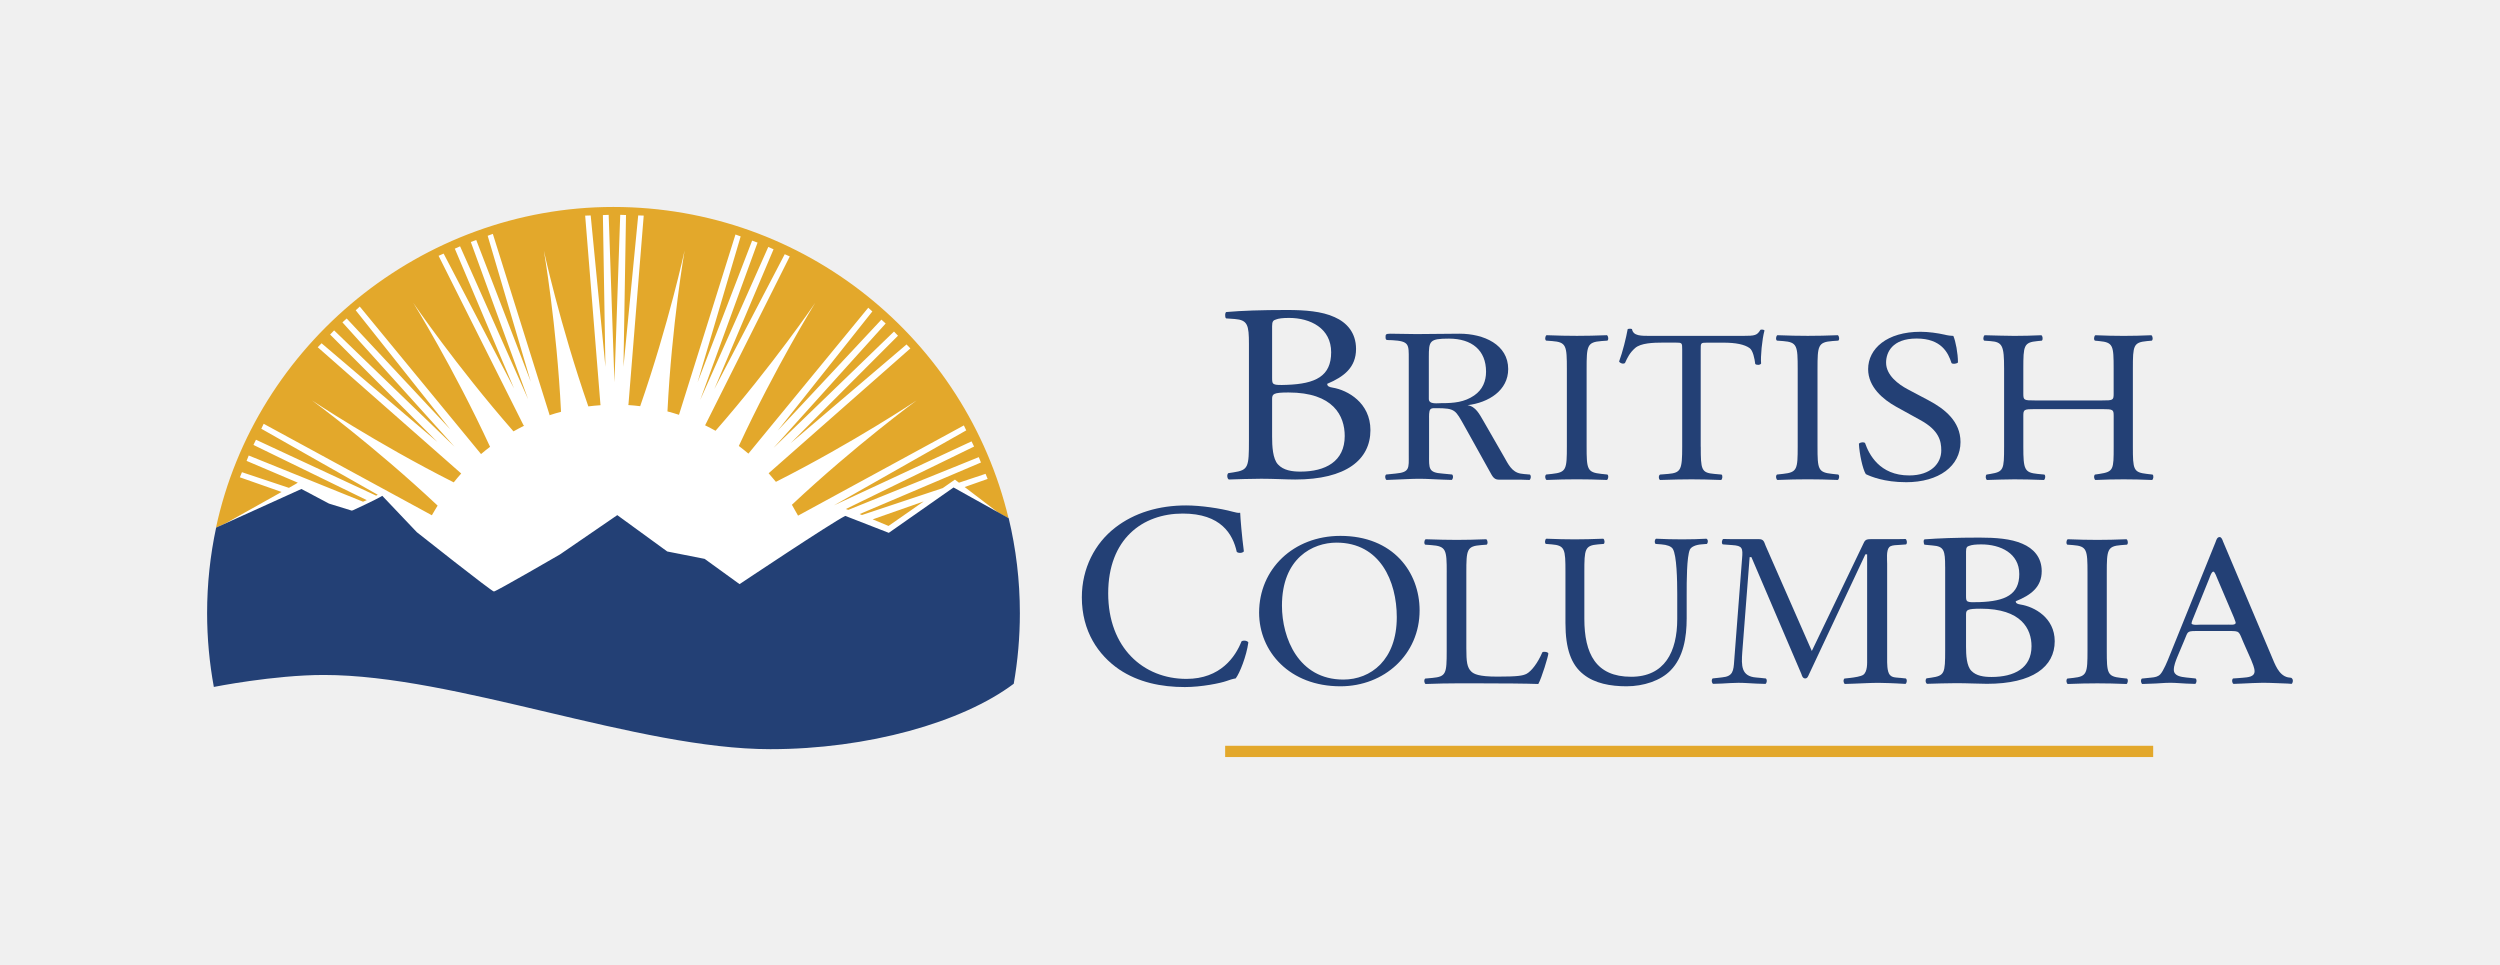
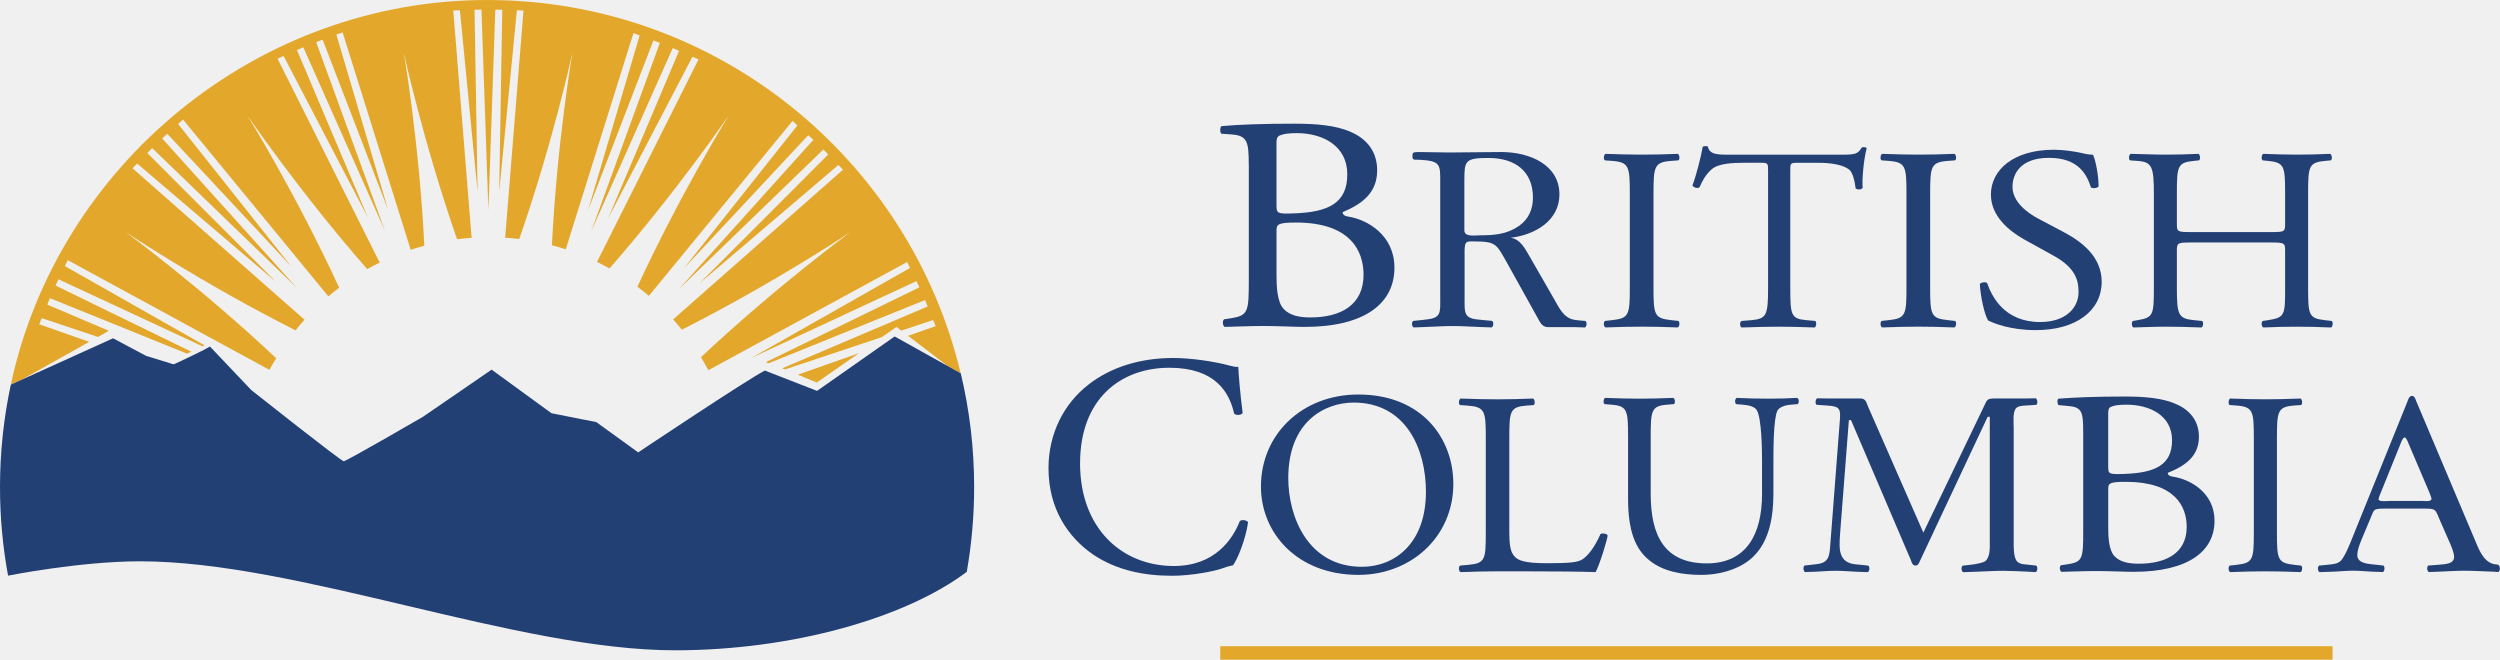
- <svg xmlns="http://www.w3.org/2000/svg" id="BC_ID" data-name="BC ID" width="848" height="327" viewBox="0 0 848 327">
+ <svg xmlns="http://www.w3.org/2000/svg" id="logo" width="793.33" height="209.34" viewBox="0 0 793.33 209.34">
  <defs>
    <style>
      .cls-1 {
-         fill: none;
+         fill: #e3a82b;
      }

-       .cls-1, .cls-2, .cls-3, .cls-4 {
+       .cls-1, .cls-2 {
        stroke-width: 0px;
      }

      .cls-2 {
-         fill: #e3a82b;
-       }
- 
-       .cls-3 {
        fill: #234075;
-       }
- 
-       .cls-4 {
-         fill: #fff;
      }
    </style>
  </defs>
-   <path class="cls-4" d="M109.64,226.31c44.72,0,106.58,25.17,151.47,25.17,32.03,0,63.29-8.54,81.08-21.13,1.24-7.39,1.9-14.97,1.9-22.72,0-75.13-60.93-136.03-136.09-136.03s-136.09,60.9-136.09,136.03c0,7.65.64,15.15,1.86,22.46,4.9-.91,21.58-3.79,35.88-3.79Z" />
-   <g>
+   <g id="actual_logo" data-name="actual logo">
+     <rect class="cls-1" x="387.22" y="205.06" width="352.98" height="4.28" />
+     <path class="cls-2" d="M396.27,52.12c0-7.17-.51-9.06-5.34-9.45l-3.36-.23c-.55-.44-.39-2.38.11-2.42,5.8-.52,13.11-.77,23.11-.77,6.77,0,13.22.48,18.06,2.71,4.62,2.03,8.17,5.91,8.17,12.1,0,6.97-4.52,10.56-10.96,13.27,0,.97.86,1.26,2.04,1.45,5.8.97,14.4,5.81,14.4,16.17,0,11.23-9.24,18.79-28.59,18.79-3.12,0-8.38-.29-12.9-.29s-8.38.2-12.36.29c-.64-.29-.86-1.84-.21-2.42l1.94-.29c5.69-.87,5.91-1.94,5.91-12.1v-36.79ZM405.08,65c0,2.71.11,2.91,5.59,2.71,10.96-.39,16.87-3.29,16.87-12.39s-7.85-13.07-16.01-13.07c-2.37,0-3.98.19-4.95.58-1.07.29-1.51.78-1.51,2.52v19.66ZM405.08,87.46c0,3.49.21,8.42,2.26,10.56,2.04,2.23,5.27,2.71,8.49,2.71,9.56,0,16.87-3.87,16.87-13.55,0-7.65-4.3-16.56-21.39-16.56-5.8,0-6.23.58-6.23,2.52v14.33Z" />
+     <path class="cls-2" d="M517.19,61.65c0-8.77-.18-10.17-5.6-10.59l-2.3-.17c-.55-.33-.37-1.82.18-2.07,4.59.16,7.71.25,11.57.25s6.79-.08,11.38-.25c.55.25.73,1.74.18,2.07l-2.29.17c-5.42.41-5.6,1.82-5.6,10.59v29.44c0,8.77.18,9.93,5.6,10.5l2.29.25c.55.33.37,1.82-.18,2.07-4.59-.17-7.71-.25-11.38-.25-3.85,0-6.98.08-11.57.25-.55-.25-.74-1.57-.18-2.07l2.3-.25c5.42-.58,5.6-1.74,5.6-10.5v-29.44Z" />
+     <path class="cls-2" d="M568.12,91.26c0,8.68.17,9.92,5.16,10.34l2.75.25c.51.33.34,1.82-.17,2.07-4.9-.17-7.83-.25-11.27-.25s-6.45.08-11.95.25c-.52-.25-.69-1.65,0-2.07l3.1-.25c4.9-.41,5.33-1.66,5.33-10.34v-36.97c0-2.56,0-2.64-2.58-2.64h-4.73c-3.7,0-8.43.16-10.58,2.07-2.06,1.82-2.92,3.64-3.87,5.71-.69.5-1.89.08-2.24-.58,1.37-3.72,2.67-9.01,3.27-12.32.26-.16,1.38-.25,1.63,0,.52,2.65,3.36,2.56,7.31,2.56h34.83c4.64,0,5.42-.16,6.71-2.31.43-.17,1.38-.08,1.55.25-.95,3.39-1.55,10.09-1.29,12.57-.34.66-1.81.66-2.23.17-.26-2.07-.86-5.13-2.15-6.04-1.98-1.41-5.25-2.07-9.98-2.07h-6.11c-2.58,0-2.5.08-2.5,2.81v36.81Z" />
+     <path class="cls-2" d="M604.98,61.65c0-8.77-.18-10.17-5.6-10.59l-2.3-.17c-.55-.33-.37-1.82.18-2.07,4.59.16,7.71.25,11.57.25s6.79-.08,11.38-.25c.55.25.74,1.74.19,2.07l-2.3.17c-5.42.41-5.6,1.82-5.6,10.59v29.44c0,8.77.18,9.93,5.6,10.5l2.3.25c.55.33.37,1.82-.19,2.07-4.59-.17-7.71-.25-11.38-.25-3.86,0-6.98.08-11.57.25-.55-.25-.73-1.57-.18-2.07l2.3-.25c5.42-.58,5.6-1.74,5.6-10.5v-29.44Z" />
+     <path class="cls-2" d="M646.12,104.76c-8.2,0-13.37-2.15-15.22-3.06-1.17-1.82-2.44-7.69-2.64-11.58.49-.58,1.95-.74,2.34-.25,1.47,4.22,5.47,12.32,16.79,12.32,8.2,0,12.2-4.55,12.2-9.51,0-3.64-.88-7.69-8-11.58l-9.27-5.13c-4.88-2.73-10.54-7.44-10.54-14.22,0-7.86,7.22-14.23,19.91-14.23,3.02,0,6.54.5,9.08,1.08,1.27.33,2.64.5,3.42.5.88,1.99,1.76,6.62,1.76,10.09-.39.5-1.95.74-2.44.25-1.27-3.97-3.9-9.35-13.27-9.35s-11.61,5.38-11.61,9.18c0,4.8,4.68,8.27,8.29,10.17l7.81,4.13c6.15,3.23,12.2,8.02,12.2,15.88,0,9.1-8.1,15.3-20.79,15.3Z" />
+     <path class="cls-2" d="M695.24,76.95c-4.27,0-4.45.16-4.45,2.65v11.66c0,8.68.44,9.84,5.43,10.34l2.58.25c.53.33.36,1.82-.18,2.07-4.8-.17-7.83-.25-11.3-.25-3.83,0-6.85.17-10.32.25-.53-.25-.71-1.57-.18-2.07l1.51-.25c4.99-.83,5.16-1.66,5.16-10.34v-29.78c0-8.68-.62-10.09-5.25-10.42l-2.31-.17c-.53-.33-.36-1.82.18-2.07,4.36.08,7.39.25,11.21.25,3.47,0,6.5-.08,10.32-.25.53.25.71,1.74.18,2.07l-1.69.17c-5.16.5-5.34,1.74-5.34,10.42v9.51c0,2.56.18,2.65,4.45,2.65h25.45c4.27,0,4.45-.08,4.45-2.65v-9.51c0-8.68-.18-9.92-5.43-10.42l-1.69-.17c-.53-.33-.36-1.82.18-2.07,4.09.16,7.12.25,10.77.25s6.5-.08,10.5-.25c.53.25.71,1.74.18,2.07l-1.87.17c-5.16.5-5.34,1.74-5.34,10.42v29.78c0,8.68.18,9.76,5.34,10.34l2.14.25c.53.33.35,1.82-.18,2.07-4.27-.17-7.3-.25-10.77-.25-3.65,0-6.85.08-10.77.25-.53-.25-.71-1.57-.18-2.07l1.69-.25c5.43-.83,5.43-1.66,5.43-10.34v-11.66c0-2.48-.18-2.65-4.45-2.65h-25.45Z" />
+     <path class="cls-2" d="M345.33,122.09c7.32-5.69,16.63-8.49,27.06-8.49,5.41,0,13.03,1.1,17.74,2.4,1.2.3,1.9.5,2.81.4.1,2.3.6,8.59,1.4,14.68-.5.7-2,.8-2.7.2-1.5-6.79-6.01-14.58-20.54-14.58-15.33,0-28.36,9.69-28.36,30.36s13.33,32.55,29.76,32.55c12.93,0,18.64-8.39,20.94-14.28.7-.5,2.21-.3,2.61.4-.7,5.19-3.31,11.78-4.81,13.68-1.2.2-2.4.6-3.51,1-2.21.8-9.42,2.3-15.83,2.3-9.02,0-17.64-1.8-24.95-6.69-8.02-5.49-14.23-14.58-14.23-27.46,0-11.09,5.01-20.57,12.63-26.46Z" />
+     <path class="cls-2" d="M400.14,154.39c0-16.54,13.03-29.2,30.92-29.2,20.06,0,30.13,13.81,30.13,28.37,0,16.71-13.37,28.87-30.13,28.87-19.28,0-30.92-13.15-30.92-28.04ZM452.5,156.12c0-13.65-6.34-28.37-22.93-28.37-9.03,0-20.76,5.87-20.76,23.99,0,12.24,6.25,28.12,23.36,28.12,10.42,0,20.32-7.44,20.32-23.74Z" />
+     <path class="cls-2" d="M559.16,147.28c0-5.13-.18-14.64-1.67-17.12-.61-.99-2.19-1.57-4.38-1.74l-2.19-.17c-.53-.58-.35-1.65.17-1.99,3.33.17,6.58.25,10,.25,3.68,0,6.05-.08,9.21-.25.7.41.61,1.49.18,1.98l-2.11.17c-2.19.17-3.86.91-4.38,1.99-1.23,2.73-1.23,12.24-1.23,16.87v9.35c0,7.2-1.23,14.81-6.14,19.77-3.77,3.89-10.26,6.04-16.75,6.04-6.05,0-12.1-1.08-16.39-4.55-4.65-3.64-6.84-9.68-6.84-19.52v-19.52c0-8.6-.18-10.01-5.26-10.42l-2.19-.17c-.53-.33-.35-1.74.17-1.99,4.39.17,7.37.25,10.87.25s6.49-.08,10.78-.25c.53.25.7,1.65.18,1.98l-2.11.17c-5.09.41-5.26,1.82-5.26,10.42v17.87c0,13.32,4.38,22.08,17.8,22.08,12.71,0,17.53-9.43,17.53-22v-9.51Z" />
+     <path class="cls-2" d="M661.06,136.94c0-6.18-.39-7.77-4.75-8.1l-3.1-.3c-.35-.32-.54-1.99.1-2.04,5.23-.39,11.82-.67,20.84-.67,6.1,0,11.92.42,16.28,2.34,4.17,1.76,7.36,5.1,7.36,10.44,0,6.01-4.07,9.11-9.88,11.44,0,.84.77,1.09,1.84,1.25,5.23.83,12.99,5.01,12.99,13.95,0,9.69-8.33,16.21-25.78,16.21-2.81,0-7.56-.25-11.63-.25s-7.56.17-11.14.25c-.58-.25-.78-1.59-.19-2.09l1.74-.25c5.14-.75,5.33-1.67,5.33-10.44v-31.74ZM669.01,148.05c0,2.34.1,2.51,5.04,2.34,9.89-.33,15.21-2.84,15.21-10.69s-7.07-11.28-14.44-11.28c-2.13,0-3.58.17-4.46.5-.97.25-1.36.67-1.36,2.17v16.96ZM669.01,167.43c0,3.01.19,7.27,2.03,9.11,1.84,1.92,4.75,2.34,7.66,2.34,8.63,0,15.21-3.34,15.21-11.7,0-6.6-3.88-14.28-19.28-14.28-5.23,0-5.62.5-5.62,2.17v12.36Z" />
+     <path class="cls-2" d="M503.15,101.85l-2.3-.2c-.46-.05-.88-.11-1.27-.17-3.36-.6-4.7-3.59-6.29-6.36l-7.94-13.82c-1.37-2.3-2.84-5.41-5.98-5.85,8.14-.98,15.49-5.67,15.49-13.74,0-9.31-9.22-13.47-18.53-13.47-5.59,0-10.68.15-16.36.15-3.14,0-6.87-.15-10-.15-1.74,0-1.76.35-1.76,1.33,0,1.44.61,1.04,2.45,1.14,6.62.37,6.37,1.61,6.37,7.28v36.25c0,5.19.45,6.74-5,7.22,0,0-.83.09-1.31.14l-2.31.24c-.55.49-.37,1.82.18,2.07,1.23-.04,3.4-.13,3.4-.13,3.01-.09,6.03-.32,9.04-.32s5.93.23,8.92.32h0c1.06.04,2.18.07,3.4.12.55-.25.74-1.57.18-2.07l-2.32-.22c-.47-.05-1.29-.12-1.29-.12-5.5-.37-5.16-1.92-5.16-7.24v-13.65c0-.8-.1-2.92.49-3.55.49-.53,1.37-.44,2.16-.44,7.45,0,7.35.71,10.88,6.91l9.61,17.28c.78,1.33,1.37,3.01,3.33,3.01h8.34c1.05.03,2.16.07,3.38.11.55-.25.73-1.57.18-2.07ZM469.69,74.67c-1.67,0-5,.62-5-1.59v-15.86c0-6.2.2-7.09,7.65-7.09,8.72,0,14.11,4.43,14.11,12.58,0,3.54-1.28,6.82-4.51,9.04-3.72,2.57-7.75,2.92-12.25,2.92Z" />
    <g>
-       <rect class="cls-2" x="415.57" y="252.97" width="314.79" height="3.82" />
-       <path class="cls-3" d="M423.64,116.64c0-6.39-.45-8.08-4.76-8.43l-3-.21c-.49-.39-.35-2.12.1-2.16,5.17-.46,11.69-.69,20.61-.69,6.04,0,11.79.43,16.1,2.42,4.12,1.81,7.28,5.26,7.28,10.79,0,6.22-4.03,9.41-9.78,11.83,0,.86.77,1.12,1.82,1.29,5.18.86,12.84,5.18,12.84,14.42,0,10.01-8.24,16.75-25.5,16.75-2.78,0-7.48-.26-11.5-.26s-7.48.17-11.02.26c-.57-.26-.77-1.64-.19-2.16l1.73-.26c5.08-.78,5.27-1.73,5.27-10.79v-32.8ZM431.5,128.12c0,2.42.1,2.59,4.98,2.42,9.78-.35,15.05-2.94,15.05-11.05s-7-11.65-14.28-11.65c-2.11,0-3.55.17-4.41.52-.96.26-1.34.69-1.34,2.24v17.52ZM431.5,148.14c0,3.11.19,7.51,2.01,9.41,1.82,1.98,4.7,2.42,7.57,2.42,8.53,0,15.05-3.45,15.05-12.08,0-6.82-3.83-14.76-19.07-14.76-5.18,0-5.56.52-5.56,2.24v12.77Z" />
-       <path class="cls-3" d="M531.48,125.13c0-7.82-.16-9.07-4.99-9.44l-2.05-.15c-.49-.29-.33-1.62.16-1.84,4.09.15,6.88.22,10.31.22s6.06-.07,10.15-.22c.49.22.65,1.55.16,1.84l-2.05.15c-4.83.37-4.99,1.62-4.99,9.44v26.25c0,7.81.16,8.85,4.99,9.36l2.05.22c.49.29.33,1.62-.16,1.84-4.09-.15-6.88-.22-10.15-.22-3.44,0-6.22.07-10.31.22-.49-.22-.66-1.4-.16-1.84l2.05-.22c4.83-.52,4.99-1.55,4.99-9.36v-26.25Z" />
-       <path class="cls-3" d="M576.9,151.53c0,7.74.15,8.85,4.6,9.22l2.45.22c.46.29.31,1.62-.15,1.84-4.37-.15-6.98-.22-10.05-.22s-5.75.07-10.66.22c-.46-.22-.62-1.47,0-1.84l2.76-.22c4.37-.37,4.75-1.48,4.75-9.22v-32.96c0-2.28,0-2.36-2.3-2.36h-4.22c-3.3,0-7.52.15-9.44,1.84-1.84,1.62-2.61,3.24-3.45,5.09-.62.44-1.69.07-1.99-.52,1.23-3.32,2.38-8.04,2.91-10.98.23-.15,1.23-.22,1.46,0,.46,2.36,2.99,2.29,6.52,2.29h31.07c4.14,0,4.83-.15,5.98-2.06.38-.15,1.23-.07,1.38.22-.84,3.02-1.38,9-1.15,11.21-.31.59-1.61.59-1.99.15-.23-1.84-.77-4.57-1.92-5.38-1.76-1.25-4.68-1.84-8.9-1.84h-5.45c-2.3,0-2.23.07-2.23,2.51v32.81Z" />
-       <path class="cls-3" d="M609.78,125.13c0-7.82-.16-9.07-4.99-9.44l-2.05-.15c-.49-.29-.33-1.62.16-1.84,4.09.15,6.88.22,10.32.22s6.06-.07,10.15-.22c.49.22.66,1.55.17,1.84l-2.05.15c-4.83.37-4.99,1.62-4.99,9.44v26.25c0,7.81.16,8.85,4.99,9.36l2.05.22c.49.29.33,1.62-.17,1.84-4.09-.15-6.88-.22-10.15-.22-3.44,0-6.22.07-10.32.22-.49-.22-.65-1.4-.16-1.84l2.05-.22c4.83-.52,4.99-1.55,4.99-9.36v-26.25Z" />
-       <path class="cls-3" d="M646.47,163.56c-7.31,0-11.92-1.92-13.58-2.73-1.05-1.62-2.18-6.86-2.35-10.32.44-.52,1.74-.66,2.09-.22,1.31,3.76,4.88,10.98,14.97,10.98,7.31,0,10.88-4.05,10.88-8.48,0-3.24-.78-6.86-7.14-10.32l-8.27-4.57c-4.35-2.43-9.4-6.64-9.4-12.68,0-7,6.44-12.68,17.76-12.68,2.7,0,5.83.44,8.09.96,1.13.29,2.35.44,3.05.44.78,1.77,1.57,5.9,1.57,9-.35.44-1.74.66-2.18.22-1.13-3.54-3.48-8.33-11.84-8.33s-10.36,4.79-10.36,8.18c0,4.28,4.18,7.37,7.4,9.07l6.96,3.69c5.48,2.88,10.88,7.15,10.88,14.16,0,8.11-7.22,13.64-18.54,13.64Z" />
-       <path class="cls-3" d="M690.28,138.77c-3.81,0-3.97.15-3.97,2.36v10.4c0,7.74.4,8.77,4.84,9.22l2.3.22c.48.29.32,1.62-.16,1.84-4.28-.15-6.98-.22-10.08-.22-3.41,0-6.11.15-9.21.22-.47-.22-.63-1.4-.16-1.84l1.35-.22c4.45-.74,4.6-1.48,4.6-9.22v-26.54c0-7.74-.55-8.99-4.68-9.29l-2.06-.15c-.48-.29-.32-1.62.16-1.84,3.89.07,6.59.22,10,.22,3.1,0,5.8-.07,9.21-.22.48.22.63,1.55.16,1.84l-1.51.15c-4.6.44-4.76,1.55-4.76,9.29v8.48c0,2.28.16,2.36,3.97,2.36h22.7c3.81,0,3.97-.07,3.97-2.36v-8.48c0-7.74-.16-8.85-4.84-9.29l-1.51-.15c-.48-.29-.32-1.62.16-1.84,3.65.15,6.35.22,9.6.22s5.79-.07,9.37-.22c.48.22.64,1.55.16,1.84l-1.66.15c-4.6.44-4.76,1.55-4.76,9.29v26.54c0,7.74.16,8.7,4.76,9.22l1.91.22c.47.29.32,1.62-.16,1.84-3.81-.15-6.51-.22-9.61-.22-3.25,0-6.11.07-9.6.22-.48-.22-.64-1.4-.16-1.84l1.51-.22c4.84-.74,4.84-1.48,4.84-9.22v-10.4c0-2.21-.16-2.36-3.97-2.36h-22.7Z" />
-       <path class="cls-3" d="M378.22,179.01c6.52-5.07,14.83-7.57,24.13-7.57,4.83,0,11.62.98,15.82,2.14,1.07.27,1.7.45,2.5.36.09,2.05.54,7.65,1.25,13.08-.45.62-1.79.71-2.41.18-1.34-6.05-5.36-13-18.32-13-13.67,0-25.29,8.64-25.29,27.06s11.89,29.02,26.54,29.02c11.53,0,16.62-7.48,18.68-12.73.63-.44,1.97-.27,2.32.36-.62,4.63-2.95,10.5-4.29,12.2-1.07.18-2.14.53-3.13.89-1.97.71-8.4,2.05-14.12,2.05-8.04,0-15.73-1.6-22.25-5.96-7.15-4.9-12.69-12.99-12.69-24.48,0-9.88,4.47-18.34,11.26-23.59Z" />
-       <path class="cls-3" d="M427.09,207.8c0-14.75,11.62-26.03,27.57-26.03,17.89,0,26.87,12.31,26.87,25.29,0,14.89-11.93,25.73-26.87,25.73-17.19,0-27.57-11.72-27.57-24.99ZM473.79,209.35c0-12.17-5.65-25.29-20.44-25.29-8.06,0-18.51,5.24-18.51,21.38,0,10.91,5.58,25.07,20.83,25.07,9.29,0,18.12-6.64,18.12-21.16Z" />
-       <path class="cls-3" d="M568.92,201.46c0-4.57-.16-13.05-1.49-15.26-.55-.89-1.95-1.4-3.91-1.55l-1.95-.15c-.47-.52-.31-1.47.15-1.77,2.97.15,5.87.22,8.91.22,3.28,0,5.4-.08,8.21-.22.63.37.55,1.33.16,1.77l-1.88.15c-1.95.15-3.44.81-3.91,1.77-1.09,2.43-1.09,10.91-1.09,15.04v8.33c0,6.42-1.1,13.2-5.47,17.62-3.36,3.47-9.15,5.38-14.93,5.38-5.39,0-10.79-.96-14.62-4.05-4.14-3.24-6.1-8.63-6.1-17.4v-17.4c0-7.67-.16-8.92-4.69-9.29l-1.96-.15c-.47-.29-.31-1.55.15-1.77,3.91.15,6.57.22,9.7.22s5.79-.08,9.62-.22c.47.22.63,1.47.16,1.77l-1.88.15c-4.54.37-4.69,1.62-4.69,9.29v15.93c0,11.87,3.91,19.69,15.87,19.69,11.34,0,15.64-8.41,15.64-19.61v-8.48Z" />
-       <path class="cls-3" d="M659.79,192.25c0-5.51-.35-6.93-4.23-7.22l-2.77-.27c-.31-.28-.48-1.78.09-1.82,4.67-.35,10.54-.59,18.58-.59,5.44,0,10.63.37,14.52,2.08,3.72,1.57,6.57,4.54,6.57,9.31,0,5.36-3.63,8.12-8.81,10.2,0,.75.69.97,1.64,1.12,4.67.74,11.58,4.47,11.58,12.44,0,8.64-7.43,14.45-22.99,14.45-2.51,0-6.74-.22-10.37-.22s-6.74.15-9.94.22c-.52-.22-.69-1.41-.17-1.86l1.56-.22c4.58-.67,4.75-1.49,4.75-9.31v-28.3ZM666.88,202.15c0,2.09.09,2.24,4.49,2.09,8.82-.3,13.57-2.53,13.57-9.53s-6.31-10.05-12.88-10.05c-1.9,0-3.2.15-3.97.45-.87.22-1.21.59-1.21,1.94v15.12ZM666.88,219.43c0,2.68.17,6.48,1.81,8.12,1.64,1.71,4.24,2.08,6.83,2.08,7.69,0,13.57-2.98,13.57-10.43,0-5.88-3.46-12.73-17.2-12.73-4.67,0-5.01.44-5.01,1.94v11.02Z" />
-       <path class="cls-3" d="M518.97,160.97l-2.05-.18c-.41-.04-.78-.1-1.13-.15-3-.53-4.2-3.2-5.61-5.67l-7.08-12.32c-1.22-2.05-2.53-4.82-5.33-5.21,7.25-.87,13.81-5.06,13.81-12.24,0-8.3-8.22-12.01-16.52-12.01-4.98,0-9.52.13-14.59.13-2.8,0-6.12-.13-8.92-.13-1.55,0-1.57.32-1.57,1.18,0,1.28.54.92,2.19,1.02,5.91.33,5.68,1.43,5.68,6.49v32.31c0,4.62.4,6-4.46,6.44,0,0-.74.08-1.17.12l-2.06.21c-.49.44-.33,1.62.16,1.84,1.09-.04,3.03-.12,3.03-.12,2.69-.08,5.38-.28,8.07-.28s5.29.21,7.95.29h0c.94.03,1.94.07,3.03.1.49-.22.66-1.4.16-1.84l-2.07-.2c-.42-.04-1.15-.11-1.15-.11-4.9-.33-4.6-1.71-4.6-6.46v-12.17c0-.71-.09-2.61.44-3.16.44-.48,1.22-.4,1.92-.4,6.65,0,6.56.63,9.7,6.16l8.57,15.4c.7,1.19,1.22,2.69,2.97,2.69h7.44c.94.03,1.92.06,3.01.1.49-.22.65-1.4.16-1.84ZM489.12,136.74c-1.49,0-4.46.55-4.46-1.42v-14.14c0-5.53.18-6.32,6.82-6.32,7.78,0,12.59,3.95,12.59,11.22,0,3.16-1.14,6.08-4.02,8.06-3.32,2.29-6.91,2.61-10.93,2.61Z" />
-       <g>
-         <path class="cls-3" d="M490.73,194.19c0-7.74-.16-8.92-5.27-9.29l-2.03-.15c-.49-.3-.32-1.62.16-1.84,4.54.15,7.3.22,10.55.22s5.92-.07,9.98-.22c.49.22.65,1.55.16,1.84l-1.95.15c-4.79.37-4.95,1.55-4.95,9.29v25.66c0,4.64.24,6.56,1.7,7.96.89.81,2.43,1.7,8.84,1.7,6.9,0,8.6-.3,9.9-.96,1.62-.89,3.73-3.54,5.35-7.3.49-.37,2.03-.07,2.03.44,0,.81-2.27,8.33-3.41,10.32-4.14-.15-11.85-.22-20.2-.22h-7.46c-3.41,0-6,.07-10.55.22-.49-.22-.65-1.4-.16-1.84l2.43-.22c4.71-.44,4.87-1.48,4.87-9.22v-26.54Z" />
-         <path class="cls-3" d="M708.08,194.34c0-7.81-.16-9.07-4.86-9.44l-1.99-.15c-.48-.3-.32-1.62.16-1.84,3.98.15,6.69.22,10.04.22s5.9-.07,9.88-.22c.48.22.64,1.55.16,1.84l-1.99.15c-4.7.37-4.86,1.62-4.86,9.44v26.25c0,7.82.16,8.85,4.86,9.36l1.99.22c.48.29.32,1.62-.16,1.84-3.98-.15-6.69-.22-9.88-.22-3.35,0-6.06.07-10.04.22-.48-.22-.64-1.4-.16-1.84l1.99-.22c4.7-.52,4.86-1.55,4.86-9.36v-26.25Z" />
-         <path class="cls-3" d="M644.43,229.93c-.41-.04-1.17-.1-1.17-.1-.84-.08-1.59-.2-2.19-.86-1.03-1.1-.95-4.23-.95-5.48v-32.31c0-1.41-.34-4.46.69-5.56.52-.58,1.59-.67,2.55-.73h0c.58-.05.6-.05,1.11-.07l2.05-.15c.49-.3.33-1.62-.16-1.84-1.09.04-2.09.02-3.03.05h0s-8.7,0-8.7,0c-.95,0-1.81,0-2.33,1.02l-17.73,36.92-15.66-35.67c-.52-1.25-.6-2.27-2.24-2.27h-9.06c-.94-.03-1.99-.02-3.08-.06-.49.22-.66,1.55-.16,1.84l2.05.15c.42.03,1.19.09,1.19.09,3.4.22,3.61.98,3.3,4.55l-2.67,34.65c-.23,3.48-.42,5.32-4.07,5.66,0,0-.77.1-1.19.14l-2.05.22c-.49.44-.33,1.62.16,1.84,1.08-.04,3-.1,3-.1,1.85-.09,3.73-.25,5.61-.25,2.03,0,4.06.19,6.1.27h0c.94.03,1.94.07,3.03.1.49-.22.66-1.4.16-1.84l-2.05-.22c-.54-.04-1.14-.1-1.14-.1-5.26-.36-5.14-4.07-4.82-8.61l2.5-32.23h.6l16.96,39.66c.17.55.43,1.49,1.29,1.49.78,0,1.03-.86,1.29-1.41l19.11-40.68h.6v35.44c0,1.41.17,4.3-1.29,5.4-.76.57-3.25.91-3.25.91-.34.05-.7.1-1.11.15l-2.05.22c-.49.44-.33,1.62.16,1.84,1.08-.04,2.99-.1,2.99-.1,2.77-.08,5.59-.28,8.42-.28,2.03,0,6,.19,6,.19.95.03,2.02.13,3.12.17.49-.22.66-1.4.16-1.84l-2.05-.22Z" />
-         <path class="cls-3" d="M777.46,230.13l-.28-.22c-.41-.04-.77-.09-1.11-.15-3.19-.71-4.43-4.55-5.61-7.29l-16.42-38.83c-.16-.47-.49-1.47-1.14-1.47-.89,0-1.14,1.08-1.38,1.7l-15.68,38.76c-.57,1.47-2.03,5.03-3.09,6.11-.81.83-1.86.99-2.99,1.1,0,0-.89.08-1.31.13l-1.93.2c-.49.44-.33,1.62.16,1.84,1.09-.04,3.03-.11,3.03-.11,2.15-.03,4.29-.3,6.44-.3,1.81,0,3.61.19,5.42.27,0,0,1.94.07,3.03.11.49-.22.65-1.4.16-1.84l-2.05-.22c-.41-.04-1.11-.11-1.11-.11-1.89-.21-4.24-.55-4.24-2.62,0-1.39.65-3.02,1.14-4.25l2.44-5.8c1.22-2.78.73-3.1,3.98-3.1h11.05c3.9,0,3.33,0,5.04,3.95l2.6,5.88c.41,1.01,1.14,2.71,1.14,3.79,0,1.94-2.12,2.07-4.11,2.24,0,0-.66.06-1.23.1l-1.97.14c-.49.44-.33,1.62.17,1.84,1.09-.04,3.03-.12,3.03-.12,2.31-.08,4.64-.26,6.87-.26,2.85,0,5.69.19,8.54.27h0c.93.03.14.06,1.23.1.49-.22.65-1.4.16-1.84ZM755.95,211.88h-9.58c-.33,0-3,.31-3-.47,0-.24.17-.7.25-.94l5.75-14.23c.17-.39.75-2.35,1.41-2.35.5,0,1.17,2.03,1.33,2.35l5.66,13.29c0,.16.58,1.41.58,1.72,0,.86-1.91.62-2.42.62Z" />
-       </g>
-       <rect class="cls-1" y="0" width="848" height="327" />
+       <path class="cls-2" d="M471.49,139.12c0-8.68-.18-10.01-5.91-10.42l-2.28-.16c-.55-.33-.36-1.82.18-2.07,5.1.17,8.19.25,11.83.25s6.64-.08,11.19-.25c.55.25.73,1.73.18,2.07l-2.18.16c-5.37.41-5.55,1.74-5.55,10.42v28.78c0,5.21.27,7.36,1.91,8.93,1,.91,2.73,1.9,9.92,1.9,7.73,0,9.64-.33,11.1-1.07,1.82-.99,4.18-3.97,6-8.19.55-.41,2.27-.08,2.27.5,0,.91-2.55,9.35-3.82,11.58-4.64-.17-13.28-.25-22.65-.25h-8.37c-3.82,0-6.73.08-11.83.25-.55-.25-.73-1.57-.18-2.07l2.73-.25c5.28-.5,5.46-1.66,5.46-10.34v-29.78Z" />
+       <path class="cls-2" d="M715.21,139.28c0-8.77-.18-10.17-5.45-10.59l-2.23-.16c-.53-.33-.36-1.82.18-2.07,4.46.17,7.5.25,11.25.25s6.61-.08,11.08-.25c.53.25.71,1.73.18,2.07l-2.23.16c-5.27.41-5.45,1.82-5.45,10.59v29.45c0,8.77.18,9.92,5.45,10.5l2.23.25c.54.33.36,1.82-.18,2.07-4.47-.17-7.5-.25-11.08-.25-3.75,0-6.79.08-11.25.25-.54-.25-.72-1.57-.18-2.07l2.23-.25c5.27-.58,5.45-1.74,5.45-10.5v-29.45Z" />
+       <path class="cls-2" d="M643.83,179.21c-.46-.05-1.31-.12-1.31-.12-.94-.1-1.79-.23-2.45-.96-1.16-1.23-1.06-4.74-1.06-6.14v-36.24c0-1.58-.39-5,.77-6.23.58-.65,1.79-.76,2.86-.82h0c.65-.05.67-.06,1.24-.08l2.3-.16c.55-.33.37-1.82-.18-2.07-1.23.04-2.34.03-3.4.06h0s-9.76,0-9.76,0c-1.06,0-2.03,0-2.61,1.14l-19.89,41.42-17.56-40.01c-.58-1.4-.67-2.55-2.51-2.55h-10.16c-1.06-.03-2.23-.02-3.45-.06-.55.25-.74,1.74-.18,2.07l2.3.16c.47.04,1.33.1,1.33.1,3.81.24,4.05,1.1,3.7,5.11l-2.99,38.87c-.26,3.9-.48,5.97-4.56,6.35,0,0-.86.11-1.34.16l-2.29.25c-.55.49-.37,1.82.18,2.07,1.21-.04,3.36-.11,3.36-.11,2.07-.1,4.18-.29,6.29-.29,2.28,0,4.56.21,6.84.31h0c1.06.04,2.17.07,3.4.12.55-.25.74-1.57.18-2.07l-2.29-.25c-.6-.05-1.28-.11-1.28-.11-5.9-.4-5.77-4.57-5.4-9.66l2.8-36.15h.68l19.02,44.49c.19.61.48,1.67,1.45,1.67.87,0,1.16-.96,1.45-1.58l21.43-45.63h.68v39.75c0,1.58.19,4.83-1.45,6.05-.86.64-3.65,1.02-3.65,1.02-.38.06-.79.12-1.24.16l-2.29.25c-.55.5-.37,1.82.18,2.07,1.21-.04,3.35-.11,3.35-.11,3.11-.09,6.27-.32,9.44-.32,2.27,0,6.73.22,6.73.22,1.06.03,2.27.15,3.5.19.55-.25.74-1.57.18-2.07l-2.3-.25Z" />
+       <path class="cls-2" d="M793,179.44l-.31-.25c-.46-.05-.87-.1-1.25-.17-3.58-.8-4.97-5.11-6.29-8.18l-18.41-43.56c-.18-.52-.55-1.65-1.28-1.65-1,0-1.28,1.21-1.55,1.91l-17.58,43.48c-.64,1.65-2.28,5.64-3.46,6.86-.91.93-2.09,1.11-3.35,1.24,0,0-.99.09-1.47.15l-2.16.22c-.55.5-.37,1.82.18,2.07,1.23-.04,3.4-.12,3.4-.12,2.41-.03,4.81-.34,7.22-.34,2.03,0,4.05.22,6.07.31,0,0,2.18.08,3.4.12.55-.25.73-1.57.18-2.07l-2.3-.25c-.46-.05-1.24-.12-1.24-.12-2.12-.23-4.75-.61-4.75-2.94,0-1.56.73-3.38,1.28-4.77l2.73-6.51c1.37-3.12.82-3.47,4.47-3.47h12.39c4.37,0,3.73,0,5.65,4.43l2.91,6.59c.46,1.13,1.28,3.04,1.28,4.26,0,2.18-2.38,2.32-4.61,2.51,0,0-.74.06-1.38.11l-2.21.16c-.55.5-.37,1.82.19,2.07,1.22-.04,3.4-.13,3.4-.13,2.59-.09,5.2-.29,7.7-.29,3.19,0,6.38.22,9.57.31h0c1.05.03.16.07,1.37.11.55-.25.73-1.57.18-2.07ZM768.89,158.97h-10.74c-.37,0-3.36.35-3.36-.52,0-.26.19-.79.28-1.05l6.45-15.96c.19-.44.84-2.63,1.59-2.63.56,0,1.31,2.28,1.49,2.63l6.35,14.91c0,.18.65,1.58.65,1.93,0,.97-2.15.7-2.71.7Z" />
    </g>
    <g>
-       <polygon class="cls-2" points="296.01 176.16 301.39 178.4 313.32 170.08 296.01 176.16" />
-       <path class="cls-2" d="M95.5,166.87l-14.14-4.97.71-1.73,15.93,5.31.07-.04,2.1-1.19.84-.53-17.37-7.39.73-1.82,38.77,15.67,1.28-.53-38.45-18.73.86-1.76,40.75,18.96.56-.29-39.51-22.4.81-1.68,57.05,31.03c.47-.86,1.45-2.44,1.95-3.28-21.69-20.38-42.62-35.69-42.62-35.69,0,0,21.53,14.41,48.09,27.81.88-1.09,1.6-1.97,2.53-3.01l-48.67-42.83,1.31-1.34,39.28,33.47-36.39-36.43,1.36-1.41,40.86,39.47-38.04-42.2,1.45-1.31,35.15,37.63-32.09-40.41,1.38-1.26,41.13,50.03c1.06-.92,1.95-1.61,3.06-2.46-12.44-26.91-26.03-48.8-26.03-48.8,0,0,14.46,21.28,33.97,43.56,1.19-.67,2.4-1.31,3.63-1.92l-.21-.13-28.82-57.5,1.71-.75,23.88,45.74-20.09-47.41,1.79-.8,23.09,51.9-19.45-53.37,1.84-.67,18.49,48.05-14.61-49.48,1.75-.65,19.23,61.37-.04.16.05-.02c1.28-.43,2.58-.81,3.89-1.16-1.46-29.48-5.83-54.7-5.83-54.7,0,0,5.4,25,15.09,52.87,1.35-.17,2.71-.31,4.08-.4l-.04-.06h.17l-.1-.14-5.18-64.11,1.87-.06,5,51.35-.86-51.48,1.96-.07,1.96,56.76,1.96-56.77,1.96.07-.86,51.48,5-51.35,1.87.06-5.18,64.11-.1.14h.03v.02s.07,0,.07,0c1.34.08,2.67.22,3.98.38,9.67-27.84,15.07-52.8,15.07-52.8,0,0-4.35,25.14-5.82,54.57,1.32.35,2.63.73,3.91,1.15l19.16-61.16,1.76.65-14.61,49.48,18.5-48.05,1.84.67-19.45,53.37,23.09-51.9,1.79.8-20.09,47.41,23.88-45.74,1.71.75-28.72,57.29.05.02c1.18.58,2.34,1.19,3.49,1.83,19.43-22.21,33.8-43.37,33.8-43.37,0,0-13.49,21.74-25.9,48.52,1.11.84,2.19,1.7,3.25,2.6l40.65-49.49,1.39,1.26-32.09,40.41,35.16-37.63,1.45,1.31-38.04,42.2,40.86-39.47,1.36,1.41-36.39,36.43,39.28-33.46,1.31,1.34-48.08,42.35.03.03c.84.94,1.65,1.9,2.44,2.88,26.4-13.34,47.73-27.62,47.73-27.62,0,0-20.73,15.16-42.31,35.4.59.99,1.55,2.67,2.09,3.69l56.24-30.61.81,1.68-44.9,25.45,46.7-21.72.86,1.76-43.5,21.19.83.29,44.26-17.89.74,1.82-41.14,17.49.77.32,27.41-9.13,4.13-2.88,1.37,1.05,9.02-3.01.71,1.73-7.8,2.75,11.28,8.6,3.61,2.01c-14.5-60.58-69.01-105.61-134.06-105.61s-121.47,46.63-134.78,108.82c.17-.08.34-.16.51-.24l1.65-.75,1.01-.47,19.02-10.65Z" />
+       <polygon class="cls-1" points="253.15 118.9 259.18 121.4 272.57 112.07 253.15 118.9" />
+       <path class="cls-1" d="M28.31,108.48l-15.86-5.58.8-1.94,17.86,5.96.08-.04,2.36-1.34.94-.59-19.48-8.29.82-2.04,43.47,17.58,1.43-.59-43.12-21.01.96-1.97,45.69,21.26.63-.32-44.3-25.13.91-1.89,63.97,34.81c.52-.97,1.62-2.73,2.18-3.68-24.32-22.87-47.79-40.04-47.79-40.04,0,0,24.14,16.17,53.93,31.19.98-1.23,1.79-2.21,2.84-3.38l-54.58-48.05,1.47-1.5,44.05,37.54-40.81-40.87,1.53-1.58,45.82,44.28-42.65-47.34,1.63-1.47,39.42,42.21-35.98-45.33,1.55-1.41,46.12,56.12c1.19-1.03,2.18-1.8,3.43-2.76-13.95-30.19-29.19-54.75-29.19-54.75,0,0,16.22,23.87,38.09,48.87,1.34-.75,2.69-1.47,4.08-2.15l-.23-.15L88.07,18.61l1.92-.85,26.78,51.31-22.53-53.18,2.01-.89,25.89,58.22-21.81-59.87,2.06-.75,20.74,53.9-16.38-55.51,1.97-.72,21.56,68.85-.04.18.05-.02c1.43-.48,2.89-.9,4.36-1.3-1.64-33.07-6.53-61.36-6.53-61.36,0,0,6.06,28.04,16.92,59.3,1.51-.19,3.03-.34,4.57-.45l-.05-.07h.19l-.11-.16-5.8-71.91,2.1-.07,5.61,57.61-.96-57.75,2.19-.07,2.2,63.68,2.2-63.68,2.2.08-.97,57.75,5.61-57.6,2.1.06-5.8,71.91-.11.16h.03l-.02.02h.09c1.5.09,2.99.24,4.47.42,10.85-31.23,16.89-59.23,16.89-59.23,0,0-4.88,28.2-6.53,61.21,1.48.39,2.95.82,4.39,1.29l21.48-68.61,1.97.73-16.38,55.51,20.74-53.9,2.06.75-21.81,59.87,25.89-58.22,2.01.89-22.53,53.18,26.78-51.31,1.92.84-32.21,64.27.05.02c1.33.65,2.63,1.34,3.91,2.05,21.78-24.92,37.9-48.65,37.9-48.65,0,0-15.13,24.39-29.04,54.43,1.24.94,2.46,1.91,3.64,2.92l45.58-55.51,1.55,1.41-35.98,45.33,39.42-42.21,1.63,1.47-42.65,47.34,45.82-44.28,1.53,1.58-40.81,40.87,44.05-37.54,1.46,1.5-53.91,47.51.03.03c.94,1.05,1.85,2.13,2.74,3.23,29.6-14.97,53.52-30.99,53.52-30.99,0,0-23.24,17-47.44,39.71.66,1.11,1.73,3,2.35,4.14l63.07-34.34.91,1.89-50.34,28.55,52.36-24.37.96,1.97-48.77,23.77.93.33,49.63-20.07.82,2.04-46.13,19.62.86.36,30.74-10.25,4.63-3.23,1.54,1.17,10.11-3.37.8,1.94-8.75,3.08,12.64,9.65,4.05,2.26C288.63,50.52,227.5,0,154.57,0S18.36,52.31,3.43,122.07c.19-.09.38-.18.57-.27l1.85-.84,1.14-.53,21.32-11.95Z" />
    </g>
-     <path class="cls-3" d="M72.53,233.01s20.33-4.06,37.31-4.06c44.72,0,106.58,25.17,151.47,25.17,32.93,0,65.04-9.03,82.55-22.19,1.37-7.79,2.08-15.8,2.08-23.98,0-11.08-1.32-21.85-3.79-32.17l-18.71-10.43-21.96,15.39-14.77-5.75c-5,2.53-35.85,23.15-35.85,23.15l-11.84-8.57-12.7-2.51-16.94-12.33-19.43,13.33s-21.68,12.58-22.42,12.58-26.15-20.13-26.15-20.13l-11.71-12.33c-1.99,1.26-9.96,4.91-9.96,4.91l-.41.11-7.7-2.38-9.36-4.96-28.42,12.88c-.17.08-.34.16-.51.24-2,9.34-3.06,19.03-3.06,28.96,0,8.56.79,16.93,2.28,25.06Z" />
+     <path class="cls-2" d="M2.56,182.67s22.8-4.55,41.83-4.55c50.15,0,119.51,28.24,169.84,28.24,36.92,0,72.93-10.13,92.56-24.9,1.53-8.74,2.34-17.72,2.34-26.9,0-12.43-1.48-24.51-4.25-36.09l-20.98-11.7-24.62,17.27-16.56-6.45c-5.61,2.83-40.2,25.97-40.2,25.97l-13.28-9.61-14.24-2.82-18.99-13.83-21.79,14.96s-24.31,14.11-25.14,14.11-29.33-22.58-29.33-22.58l-13.13-13.83c-2.24,1.41-11.16,5.51-11.16,5.51l-.46.12-8.64-2.67-10.49-5.57-31.87,14.45c-.19.09-.38.18-.57.27-2.24,10.48-3.43,21.34-3.43,32.49,0,9.6.88,18.99,2.56,28.11Z" />
  </g>
</svg>
